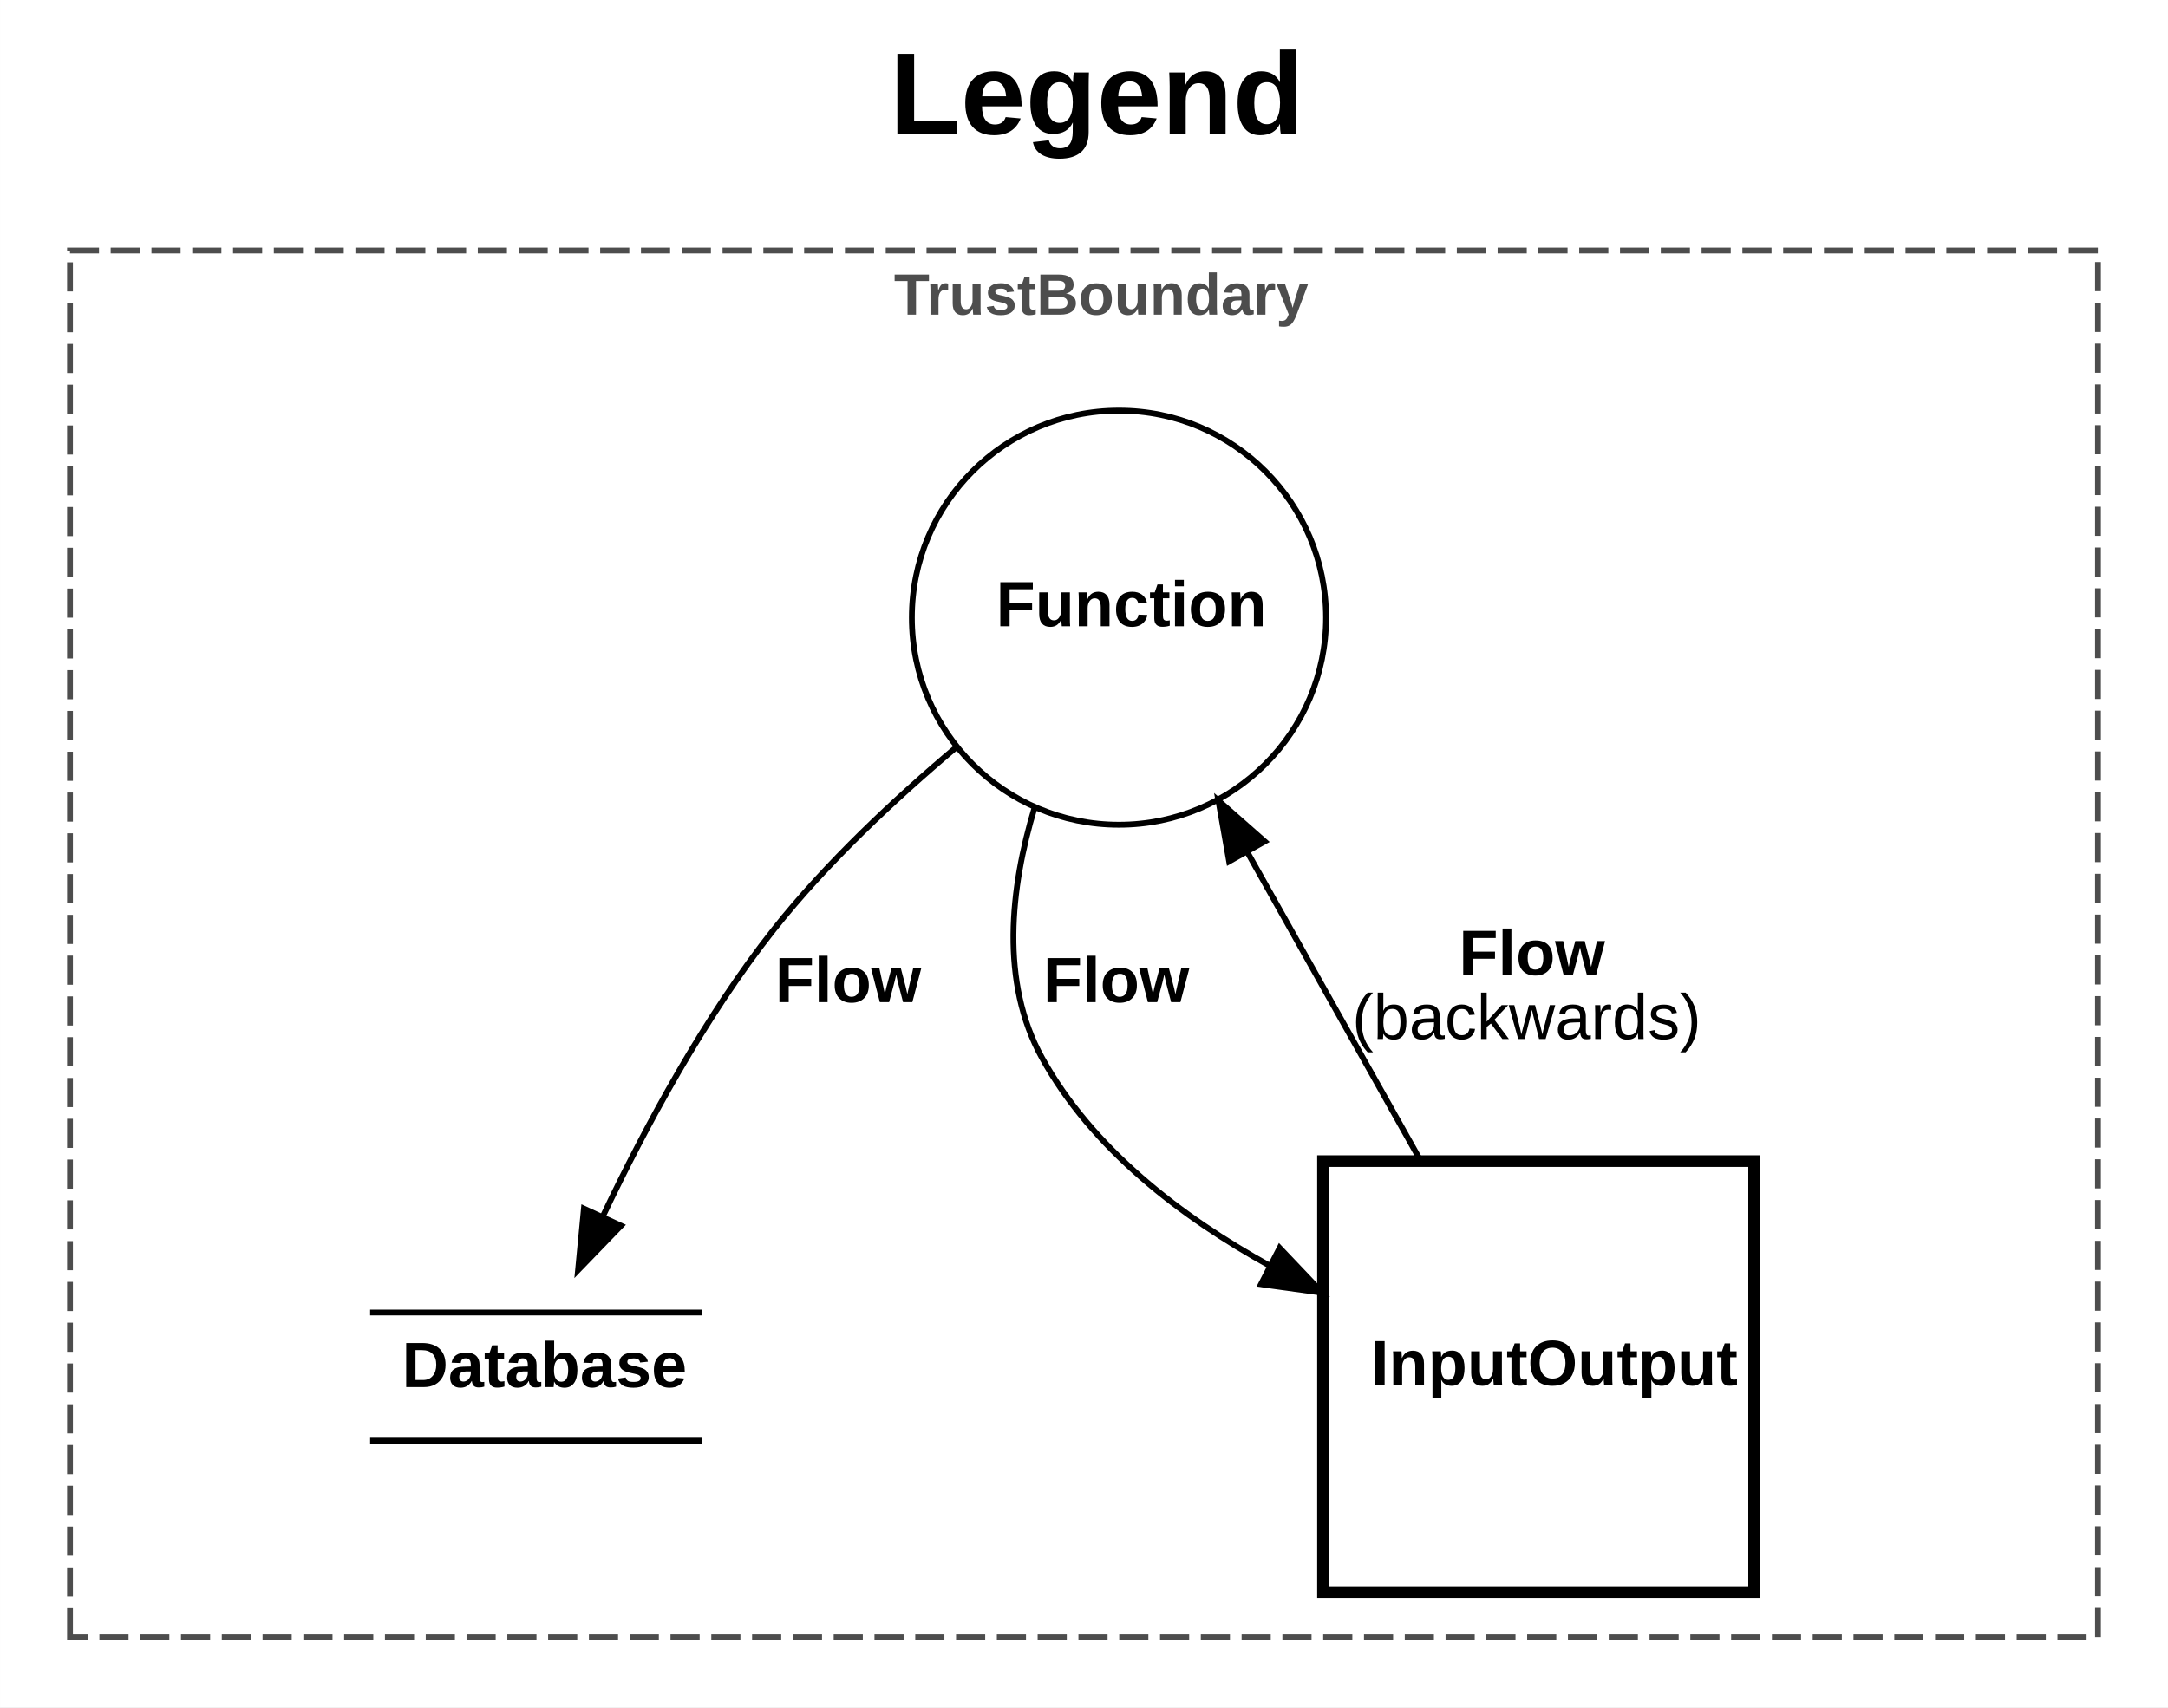
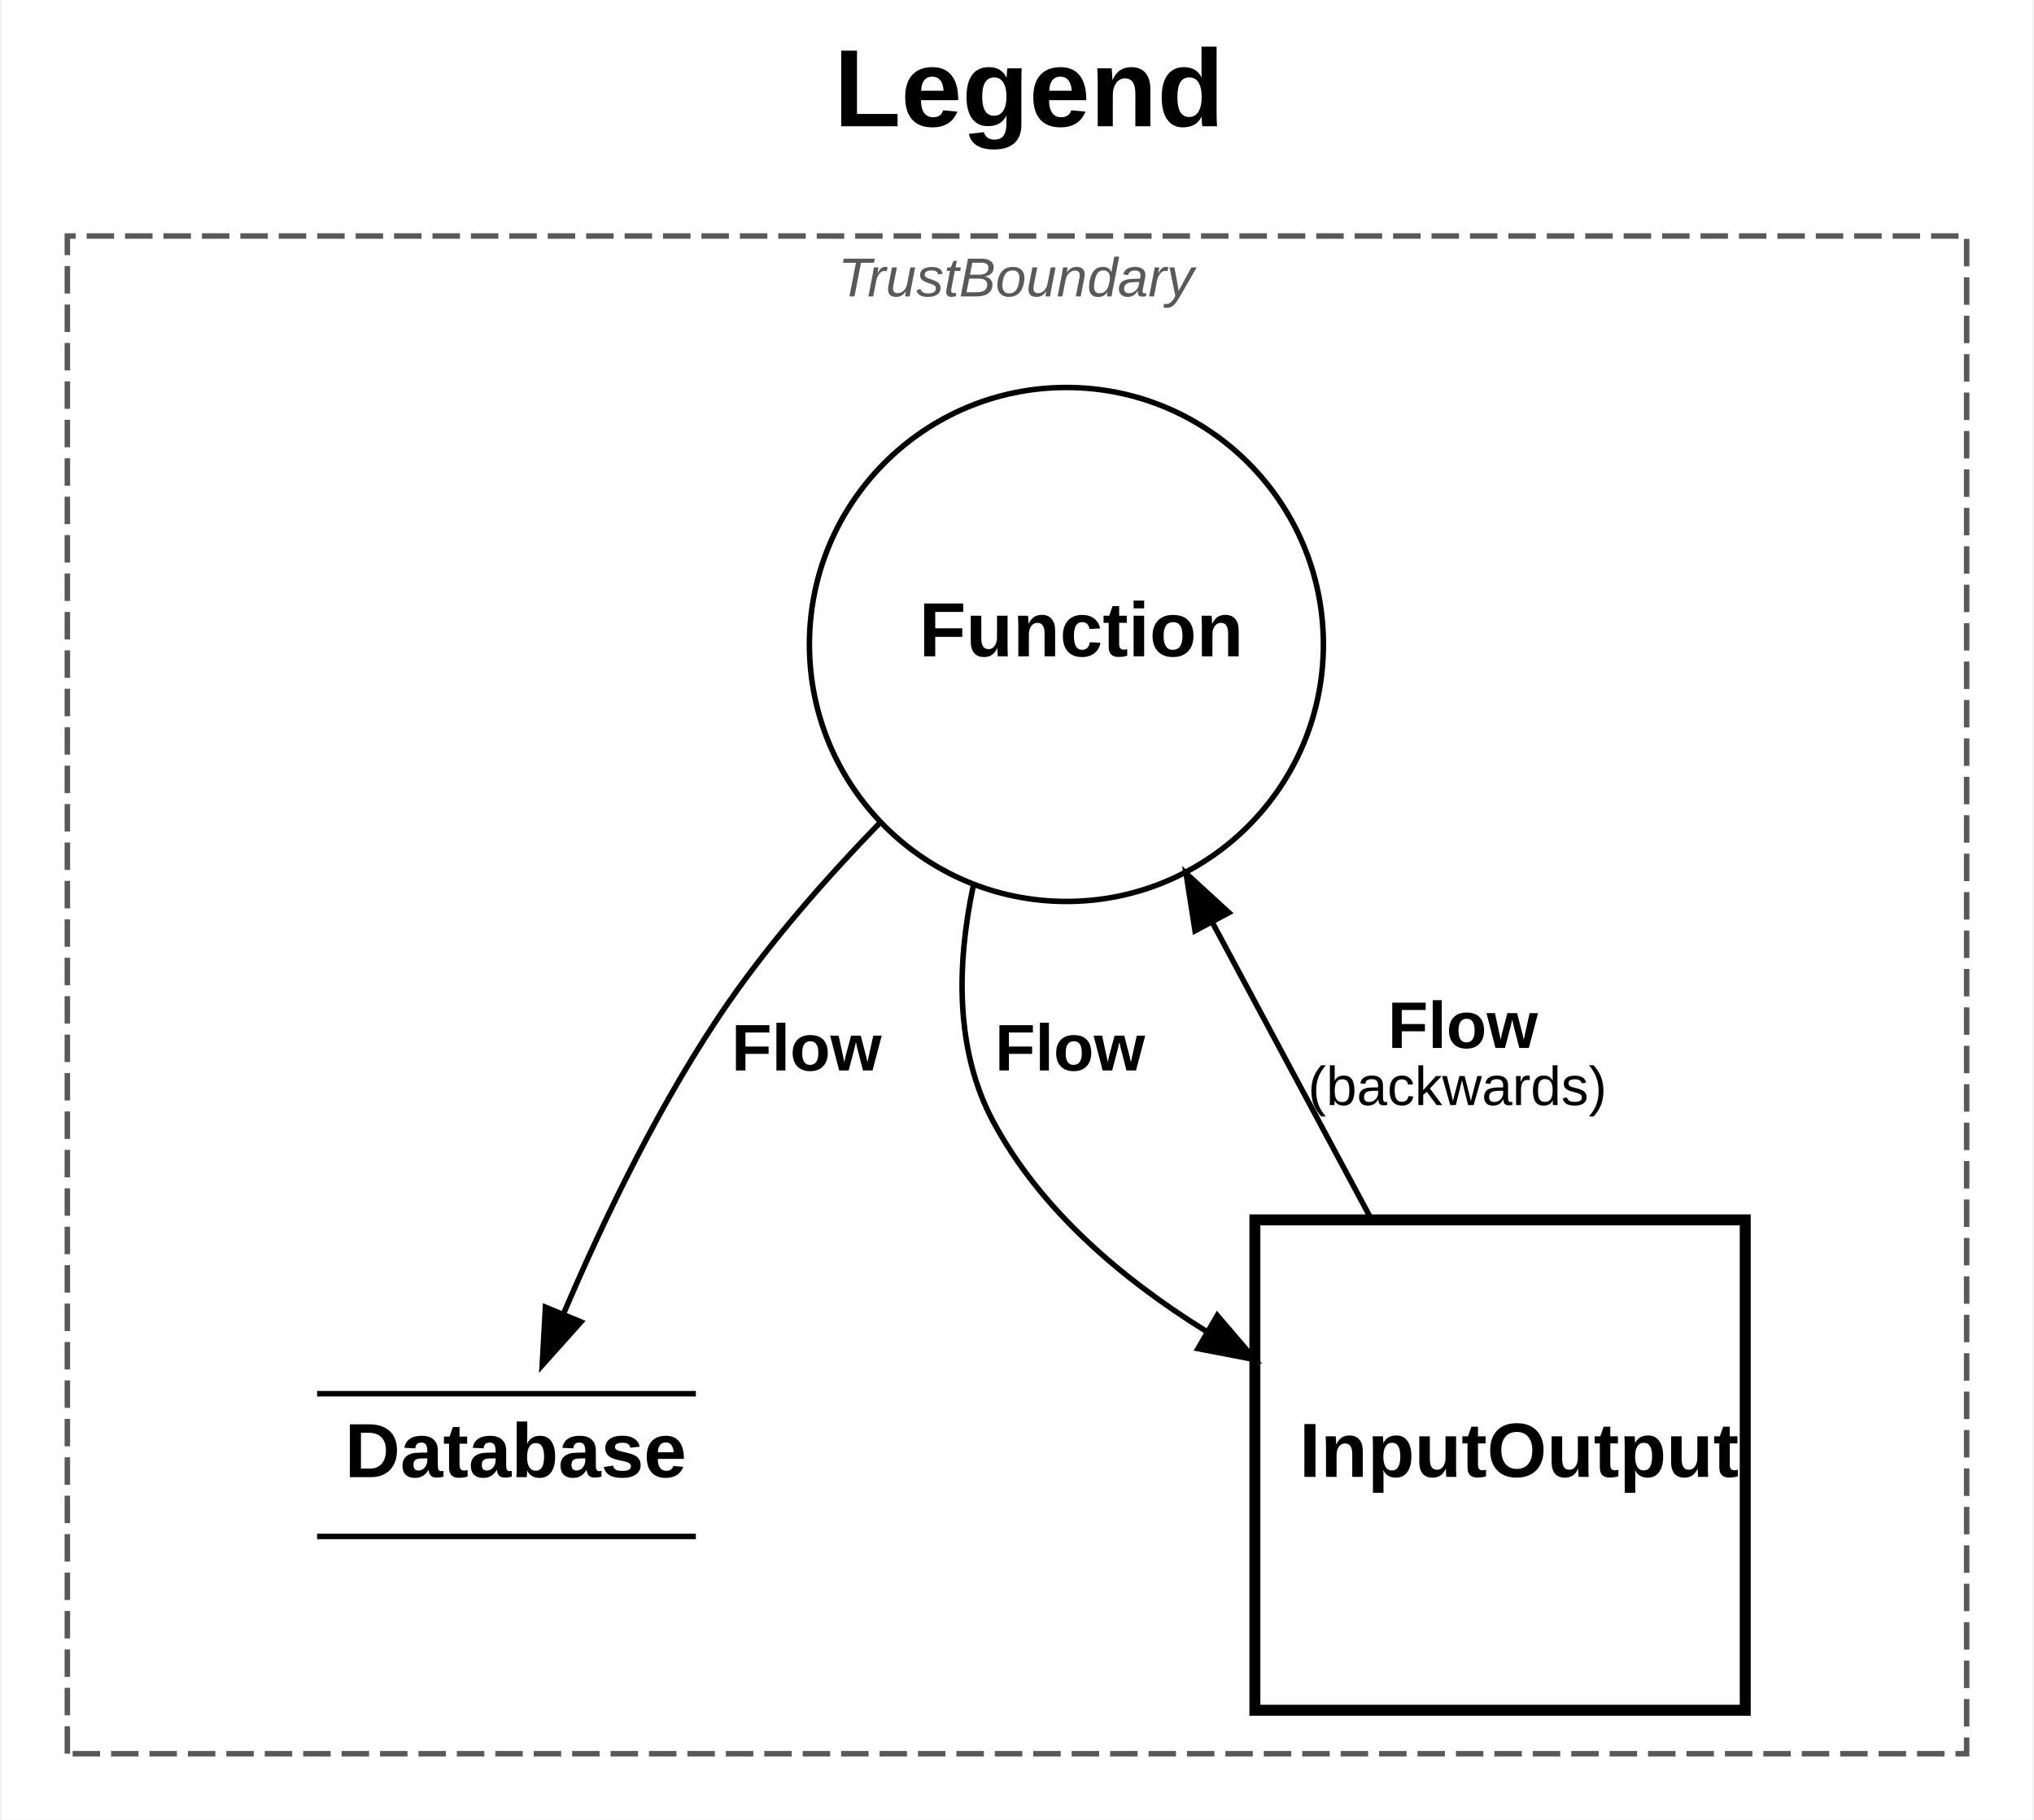
- <svg xmlns="http://www.w3.org/2000/svg" width="372pt" height="293pt" viewBox="0.00 0.00 372.00 293.02">
-   <g id="graph0" class="graph" transform="scale(1 1) rotate(0) translate(4 289.021)">
-     <polygon fill="white" stroke="none" points="-4,4 -4,-289.021 368,-289.021 368,4 -4,4" />
-     <text text-anchor="start" x="148.631" y="-266.021" font-family="Arial" font-weight="bold" font-size="20.00">Legend</text>
+ <svg xmlns="http://www.w3.org/2000/svg" width="370pt" height="331pt" viewBox="0.00 0.00 370.00 331.48">
+   <g id="graph0" class="graph" transform="scale(1 1) rotate(0) translate(4 327.479)">
+     <polygon fill="white" stroke="none" points="-4,4 -4,-327.479 366,-327.479 366,4 -4,4" />
+     <text text-anchor="start" x="147.631" y="-304.479" font-family="Arial" font-weight="bold" font-size="20.00">Legend</text>
    <g id="clust1" class="cluster">
-       <polygon fill="none" stroke="#4d4d4d" stroke-dasharray="5,2" points="8,-8 8,-246.023 356,-246.023 356,-8 8,-8" />
-       <text text-anchor="start" x="149.393" y="-235.023" font-family="Arial" font-weight="bold" font-size="10.00" fill="#4d4d4d">TrustBoundary</text>
+       <polygon fill="none" stroke="#595959" stroke-dasharray="5,2" points="8,-8 8,-284.481 354,-284.481 354,-8 8,-8" />
+       <text text-anchor="start" x="148.393" y="-273.481" font-family="Arial" font-style="italic" font-size="10.00" fill="#595959">TrustBoundary</text>
    </g>
    <g id="node1" class="node">
-       <ellipse fill="none" stroke="black" cx="188" cy="-183.005" rx="35.537" ry="35.537" />
-       <text text-anchor="start" x="166.905" y="-181.53" font-family="Arial" font-weight="bold" font-size="11.00">Function</text>
+       <ellipse fill="none" stroke="black" cx="190" cy="-210.074" rx="46.817" ry="46.817" />
+       <text text-anchor="start" x="163.152" y="-207.923" font-family="Arial" font-weight="bold" font-size="14.00">Function</text>
    </g>
    <g id="node2" class="node">
-       <text text-anchor="start" x="64.956" y="-50.943" font-family="Arial" font-weight="bold" font-size="11.00">Database</text>
-       <polyline fill="none" stroke="black" points="59.5,-41.743 116.5,-41.743 " />
-       <polyline fill="none" stroke="black" points="116.5,-63.743 59.5,-63.743 " />
+       <text text-anchor="start" x="58.535" y="-58.383" font-family="Arial" font-weight="bold" font-size="14.00">Database</text>
+       <polyline fill="none" stroke="black" points="53.5,-47.583 122.5,-47.583 " />
+       <polyline fill="none" stroke="black" points="122.5,-73.582 53.5,-73.582 " />
    </g>
    <g id="edge3" class="edge">
-       <path fill="none" stroke="black" d="M160.141,-160.807C149.525,-151.876 137.817,-140.908 128.775,-129.487 116.914,-114.502 106.722,-95.572 99.495,-80.385" />
-       <polygon fill="black" stroke="black" points="102.547,-78.645 95.185,-71.025 96.188,-81.572 102.547,-78.645" />
-       <text text-anchor="start" x="129" y="-117.011" font-family="Arial" font-weight="bold" font-size="11.00">Flow</text>
+       <path fill="none" stroke="black" d="M156.061,-177.629C146.51,-167.788 136.58,-156.519 128.664,-145.165 116.243,-127.349 105.643,-105.165 98.382,-88.129" />
+       <polygon fill="black" stroke="black" points="101.565,-86.665 94.505,-78.766 95.097,-89.344 101.565,-86.665" />
+       <text text-anchor="start" x="129" y="-132.464" font-family="Arial" font-weight="bold" font-size="12.00">Flow</text>
    </g>
    <g id="node3" class="node">
-       <polygon fill="none" stroke="black" stroke-width="2" points="296.988,-89.732 223.012,-89.732 223.012,-15.755 296.988,-15.755 296.988,-89.732" />
-       <text text-anchor="start" x="231.257" y="-51.268" font-family="Arial" font-weight="bold" font-size="11.00">InputOutput</text>
+       <polygon fill="none" stroke="black" stroke-width="2" points="313.665,-105.248 224.335,-105.248 224.335,-15.917 313.665,-15.917 313.665,-105.248" />
+       <text text-anchor="start" x="232.417" y="-58.432" font-family="Arial" font-weight="bold" font-size="14.00">InputOutput</text>
    </g>
    <g id="edge1" class="edge">
-       <path fill="none" stroke="black" d="M173.518,-150.396C169.34,-136.53 167.604,-120.488 174.775,-107.487 183.392,-91.866 198.669,-80.162 213.932,-71.733" />
-       <polygon fill="black" stroke="black" points="215.57,-74.826 222.866,-67.144 212.372,-68.6 215.57,-74.826" />
-       <text text-anchor="start" x="175" y="-117.011" font-family="Arial" font-weight="bold" font-size="11.00">Flow</text>
+       <path fill="none" stroke="black" d="M173.056,-166.198C170.005,-151.853 169.686,-136.207 176.664,-123.165 185.251,-107.116 200.073,-94.527 215.359,-85.028" />
+       <polygon fill="black" stroke="black" points="217.483,-87.842 224.369,-79.79 213.965,-81.79 217.483,-87.842" />
+       <text text-anchor="start" x="177" y="-132.464" font-family="Arial" font-weight="bold" font-size="12.00">Flow</text>
    </g>
    <g id="edge2" class="edge">
-       <path fill="none" stroke="black" d="M210.132,-142.58C219.57,-125.767 230.509,-106.279 239.733,-89.848" />
-       <polygon fill="black" stroke="black" points="206.906,-141.176 205.063,-151.609 213.01,-144.602 206.906,-141.176" />
-       <text text-anchor="start" x="246.34" y="-121.687" font-family="Arial" font-weight="bold" font-size="11.00">Flow</text>
-       <text text-anchor="start" x="228" y="-110.687" font-family="Arial" font-size="11.00">(backwards)</text>
+       <path fill="none" stroke="black" d="M216.6,-159.412C226.002,-141.858 236.5,-122.259 245.616,-105.241" />
+       <polygon fill="black" stroke="black" points="213.433,-157.913 211.796,-168.381 219.603,-161.218 213.433,-157.913" />
+       <text text-anchor="start" x="248.561" y="-136.565" font-family="Arial" font-weight="bold" font-size="12.00">Flow</text>
+       <text text-anchor="start" x="234" y="-126.165" font-family="Arial" font-size="10.00">(backwards)</text>
    </g>
  </g>
</svg>
